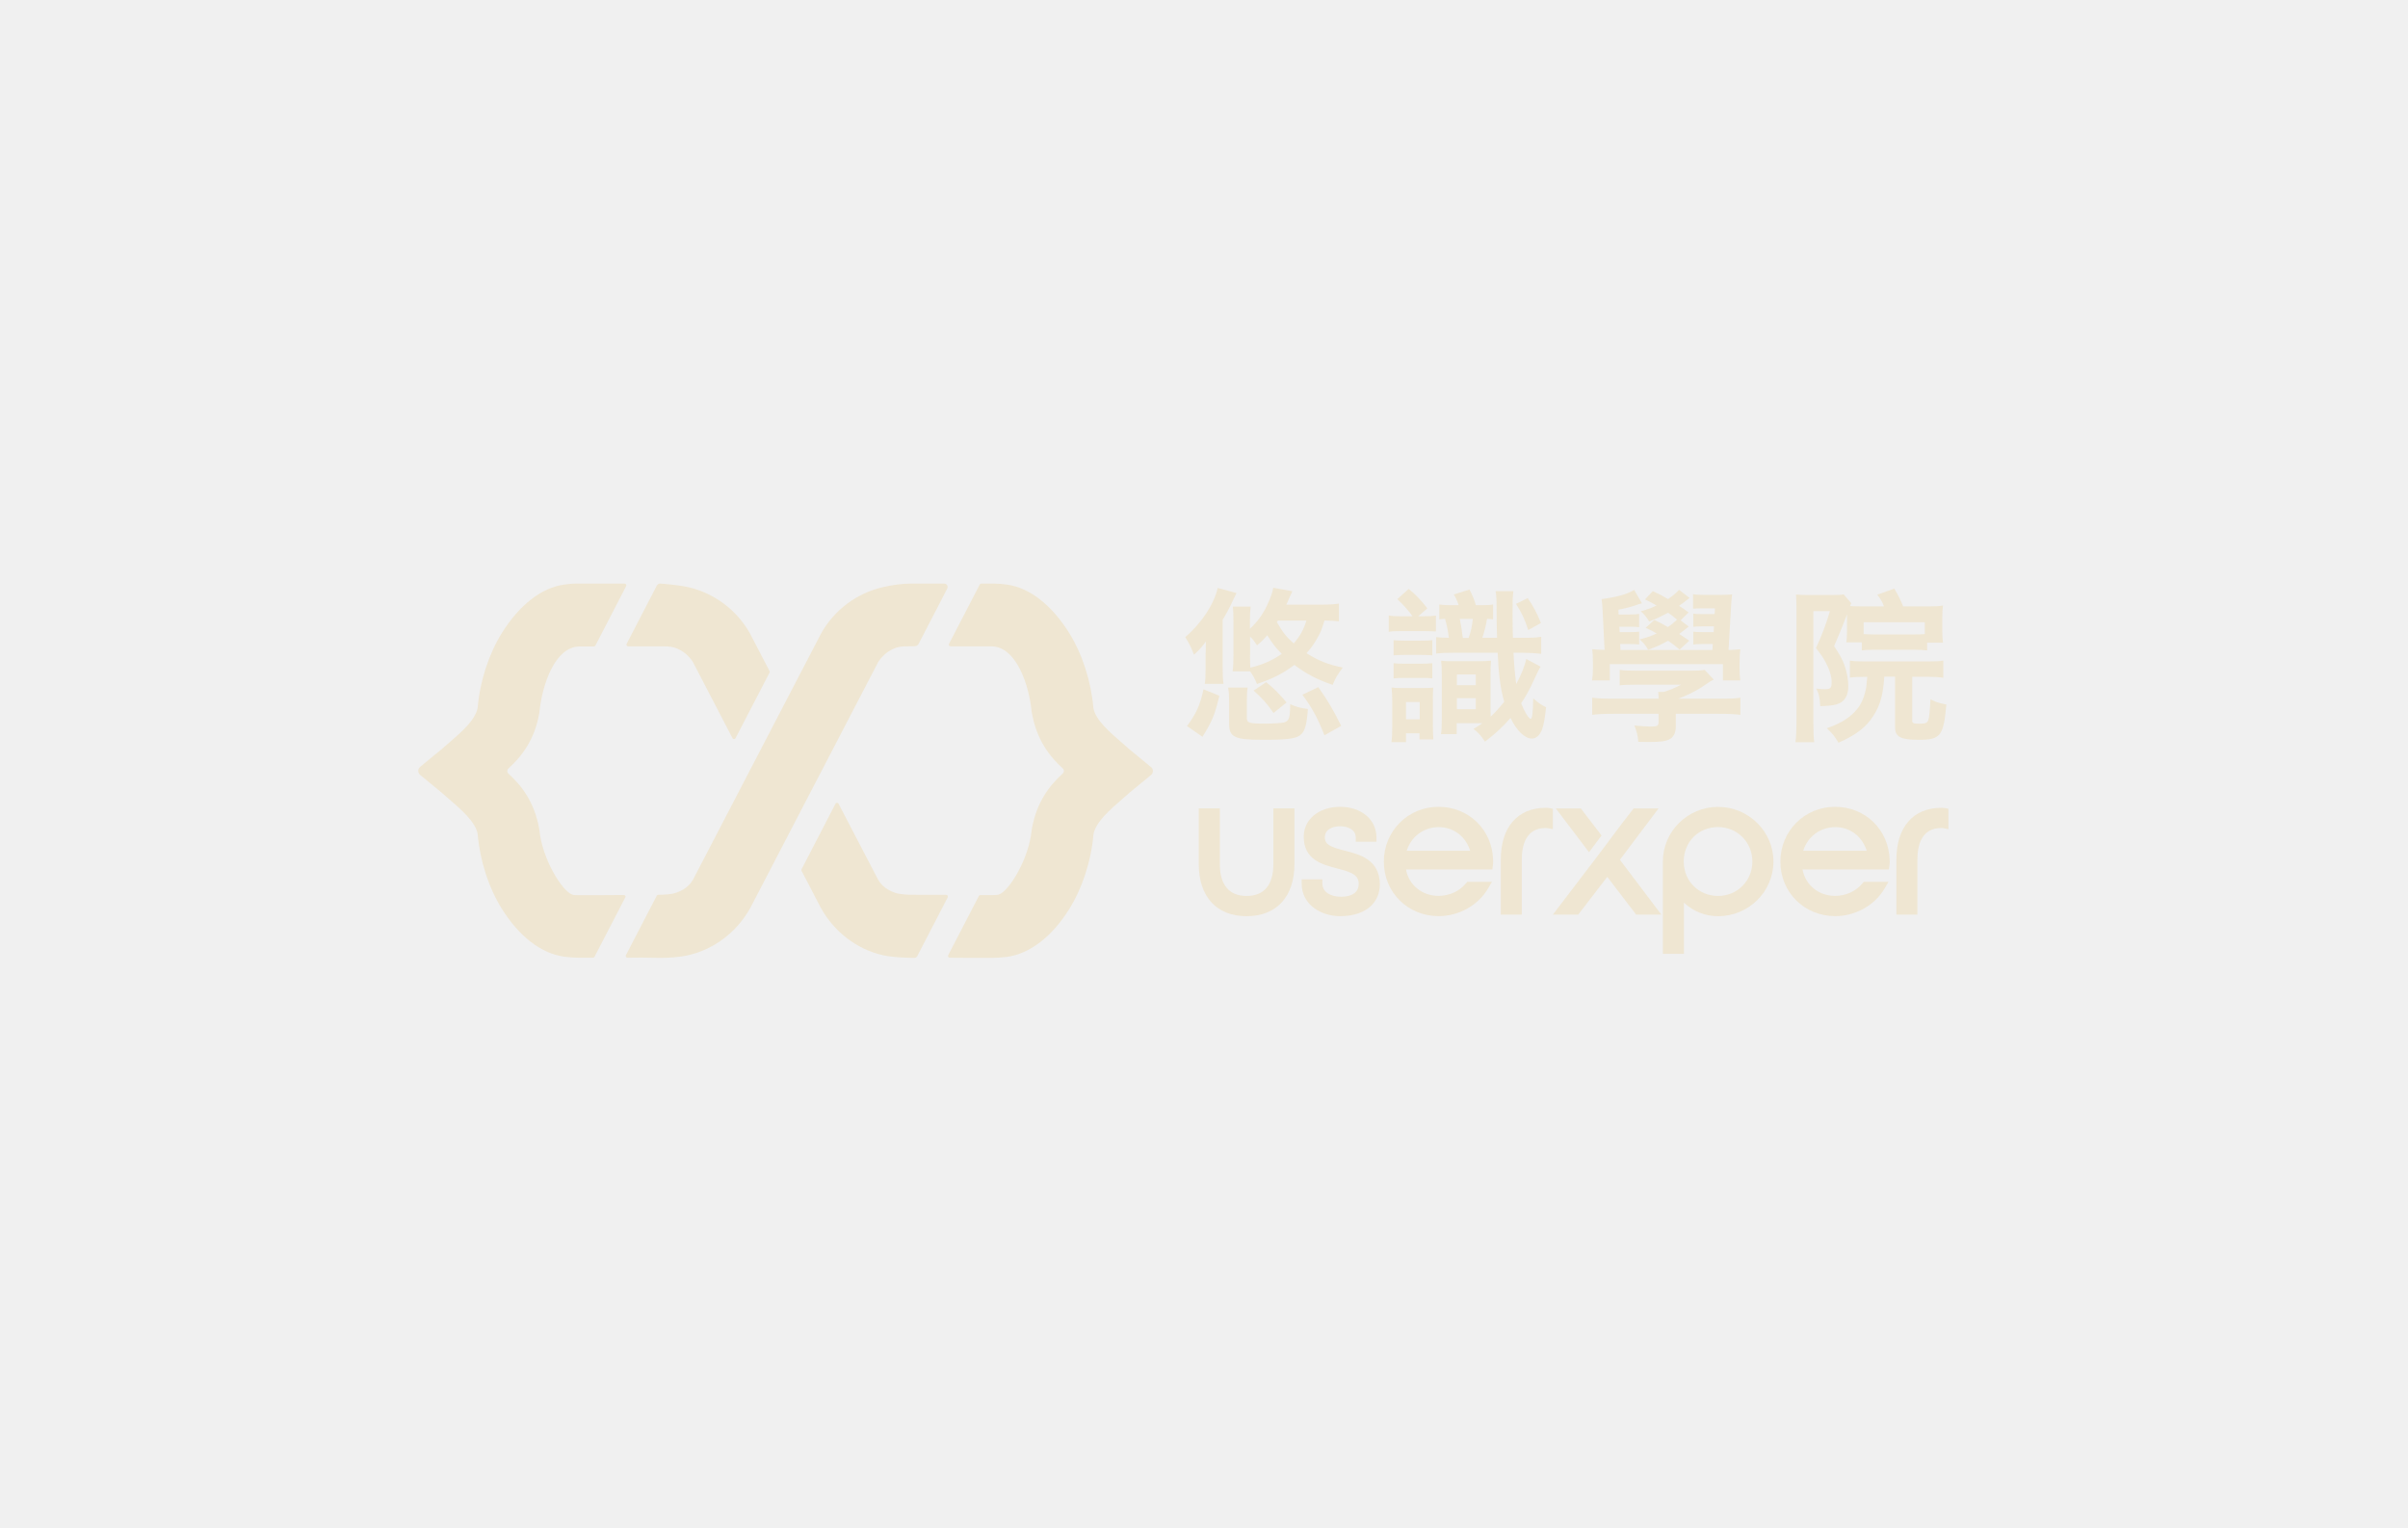
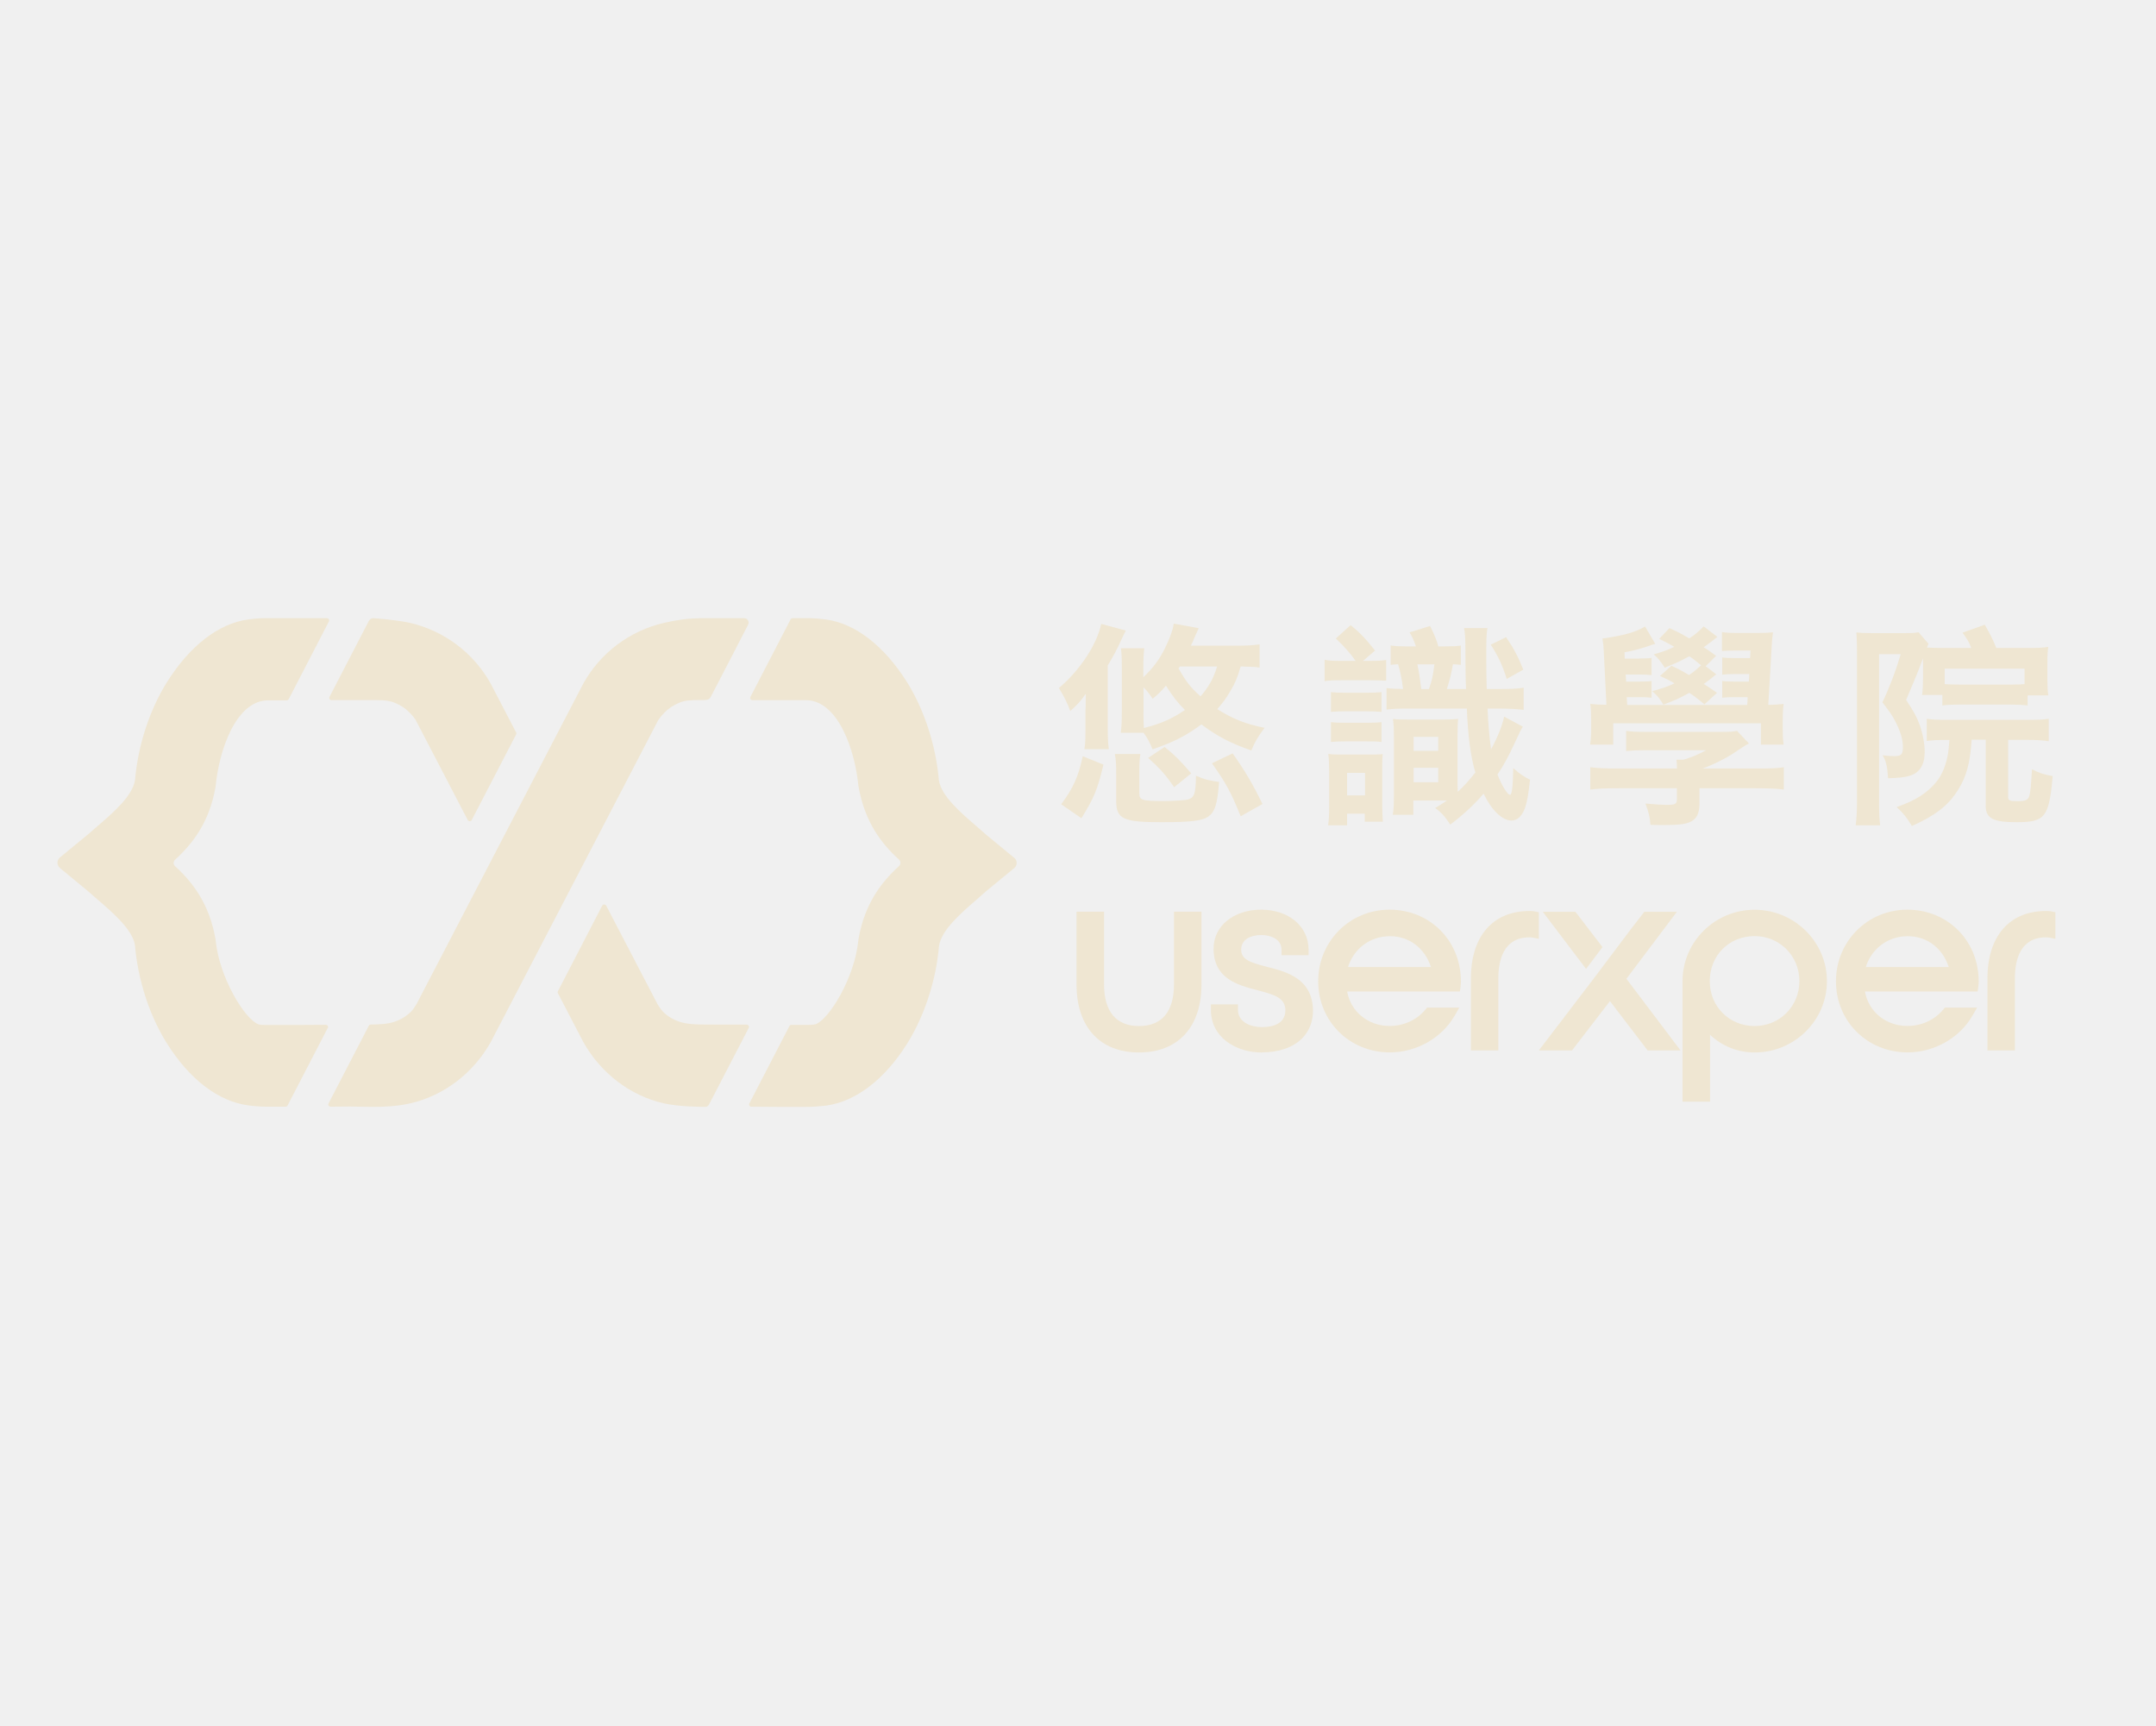
- <svg xmlns="http://www.w3.org/2000/svg" width="175" height="111" viewBox="0 0 175 111" fill="none">
-   <g clip-path="url(#clip0_40004289_9353)">
-     <path d="M47.71 42.592C47.64 42.724 45.54 46.78 45.54 46.78C45.495 46.863 45.56 46.962 45.655 46.962H48.034H48.199C48.583 46.962 48.872 46.986 49.162 47.104C49.506 47.242 49.795 47.439 50.025 47.685C50.194 47.862 50.309 48.005 50.359 48.108L53.233 53.63C53.277 53.719 53.412 53.719 53.457 53.63L55.926 48.871C55.946 48.837 55.946 48.792 55.926 48.758L54.505 46.027C53.552 44.324 51.916 43.099 50.015 42.66C49.272 42.493 48.069 42.405 47.974 42.4C47.88 42.395 47.775 42.459 47.705 42.592H47.71Z" fill="#EFE6D2" />
-     <path d="M45.447 65.21C45.492 65.126 45.427 65.028 45.332 65.028L43.756 65.038H41.965C41.83 65.038 41.681 65.033 41.601 65.003C40.843 64.752 39.396 62.395 39.201 60.304L39.191 60.24C38.847 58.286 37.914 57.085 36.946 56.204C36.837 56.106 36.837 55.938 36.946 55.84C37.914 54.959 38.847 53.768 39.191 51.824C39.191 51.814 39.191 51.795 39.196 51.77C39.196 51.755 39.201 51.74 39.206 51.726C39.386 49.816 40.314 46.972 42.13 46.972H43.157C43.207 46.972 43.247 46.947 43.272 46.903L45.507 42.582C45.552 42.498 45.487 42.4 45.392 42.4H41.92C41.571 42.4 41.262 42.439 41.002 42.474C39.371 42.695 37.765 43.935 36.487 45.968C35.525 47.508 34.876 49.501 34.716 51.406C34.572 52.297 33.524 53.202 32.596 53.999L32.521 54.063C32.372 54.191 32.227 54.314 32.102 54.428L30.536 55.717C30.351 55.87 30.351 56.15 30.536 56.303L32.092 57.587C32.212 57.695 32.357 57.818 32.502 57.946L32.601 58.03C33.524 58.827 34.572 59.733 34.712 60.594C34.876 62.528 35.52 64.521 36.487 66.057C37.745 68.059 39.346 69.285 41.007 69.511C41.406 69.561 41.746 69.585 42.065 69.585C42.155 69.585 42.574 69.585 43.093 69.585C43.142 69.585 43.187 69.561 43.207 69.516L45.447 65.195V65.21Z" fill="#EFE6D2" />
-     <path d="M64.155 47.681C64.385 47.439 64.674 47.242 65.018 47.1C65.327 46.972 65.647 46.957 66.141 46.957H66.35C66.649 46.957 66.689 46.888 66.759 46.78C66.799 46.721 68.839 42.764 68.839 42.764C68.924 42.597 68.805 42.4 68.615 42.4H67.517H66.2C65.527 42.41 64.898 42.489 64.16 42.661C62.259 43.099 60.628 44.319 59.675 46.022L50.391 63.862C50.266 64.068 50.192 64.182 50.067 64.305C49.827 64.551 49.493 64.748 49.134 64.866C48.765 64.989 48.296 65.008 47.837 65.013C47.792 65.013 47.747 65.038 47.727 65.082L45.487 69.403C45.442 69.487 45.507 69.585 45.602 69.585L46.66 69.575L47.213 69.585C47.448 69.585 47.687 69.595 47.927 69.595C48.55 69.595 49.289 69.57 50.037 69.398C51.913 68.965 53.544 67.725 54.522 65.978L63.821 48.104C63.901 47.956 64.09 47.754 64.16 47.681H64.155Z" fill="#EFE6D2" />
-     <path d="M83.646 55.732L82.074 54.437C81.93 54.309 81.755 54.157 81.581 54.004C80.653 53.207 79.605 52.301 79.46 51.435C79.296 49.501 78.652 47.508 77.689 45.968C76.412 43.935 74.806 42.695 73.174 42.474C72.915 42.439 72.606 42.405 72.257 42.4H71.319C71.269 42.4 71.229 42.425 71.204 42.469L68.969 46.78C68.924 46.864 68.989 46.962 69.084 46.962H72.047C73.868 46.962 74.796 49.806 74.975 51.716C74.975 51.745 74.985 51.77 74.995 51.795H74.99C75.34 53.753 76.267 54.954 77.235 55.83C77.345 55.928 77.345 56.096 77.235 56.199C76.267 57.08 75.335 58.276 74.99 60.225L74.975 60.318C74.781 62.39 73.339 64.752 72.581 64.999C72.501 65.023 72.346 65.028 72.212 65.033H71.254C71.204 65.028 71.164 65.053 71.139 65.097L68.909 69.403C68.864 69.487 68.929 69.585 69.019 69.585L70.426 69.595C71.199 69.595 71.992 69.595 72.112 69.595C72.426 69.595 72.76 69.57 73.169 69.526C74.831 69.3 76.437 68.074 77.694 66.071C78.657 64.531 79.306 62.543 79.465 60.633C79.61 59.742 80.663 58.837 81.585 58.035L81.725 57.912C81.855 57.799 81.985 57.69 82.089 57.592L83.651 56.307C83.835 56.155 83.83 55.879 83.651 55.732H83.646Z" fill="#EFE6D2" />
-     <path d="M66.674 69.442C66.694 69.403 68.874 65.2 68.874 65.2C68.919 65.117 68.854 65.018 68.76 65.018H67.517L66.435 65.013C65.946 65.013 65.437 64.993 65.043 64.865C64.684 64.747 64.355 64.551 64.11 64.305C63.995 64.186 63.92 64.083 63.796 63.876L60.942 58.399C60.897 58.31 60.763 58.31 60.718 58.399L58.253 63.158C58.233 63.192 58.233 63.237 58.253 63.271L59.66 65.973C60.638 67.72 62.269 68.97 64.145 69.398C65.008 69.595 66.395 69.595 66.48 69.595C66.564 69.595 66.629 69.526 66.674 69.447V69.442Z" fill="#EFE6D2" />
-     <path d="M90.596 66.568C88.416 66.568 87.119 65.151 87.119 62.779V58.733H88.651V62.779C88.651 64.294 89.324 65.097 90.596 65.097C91.868 65.097 92.542 64.294 92.542 62.779V58.733H94.073V62.779C94.073 65.151 92.771 66.568 90.596 66.568Z" fill="#EFE6D2" />
-     <path d="M97.426 66.569C96.019 66.569 94.598 65.752 94.598 64.192V63.891H96.104V64.192C96.104 64.861 96.778 65.156 97.446 65.156C97.93 65.156 98.743 65.033 98.743 64.216C98.733 63.537 98.17 63.36 97.177 63.099C96.094 62.819 94.747 62.469 94.747 60.786C94.747 59.531 95.86 58.621 97.391 58.621C98.923 58.621 100.035 59.541 100.035 60.855V61.155H98.529V60.855C98.529 60.25 97.915 60.033 97.391 60.033C96.868 60.033 96.284 60.245 96.284 60.84C96.284 61.382 96.723 61.549 97.731 61.805C98.793 62.075 100.25 62.444 100.28 64.221C100.285 64.841 100.075 65.377 99.671 65.786C99.167 66.288 98.374 66.564 97.436 66.564L97.426 66.569Z" fill="#EFE6D2" />
-     <path d="M108.511 62.489C108.452 60.284 106.745 58.621 104.54 58.621C102.335 58.621 100.569 60.373 100.569 62.607C100.569 64.841 102.32 66.564 104.555 66.564C106.037 66.564 107.454 65.761 108.167 64.516L108.427 64.069H106.631L106.541 64.177C106.062 64.757 105.334 65.092 104.54 65.092C103.338 65.092 102.375 64.285 102.181 63.173H108.457L108.491 62.912C108.506 62.784 108.526 62.632 108.506 62.479L108.511 62.489ZM102.231 61.815C102.55 60.786 103.463 60.097 104.56 60.097C105.658 60.097 106.516 60.786 106.845 61.815H102.236H102.231Z" fill="#EFE6D2" />
-     <path d="M137.33 62.489C137.27 60.284 135.564 58.621 133.359 58.621C131.154 58.621 129.388 60.373 129.388 62.607C129.388 64.841 131.139 66.564 133.374 66.564C134.855 66.564 136.272 65.761 136.986 64.516L137.245 64.069H135.449L135.359 64.177C134.88 64.757 134.152 65.092 133.359 65.092C132.156 65.092 131.194 64.285 130.999 63.173H137.275L137.31 62.912C137.325 62.784 137.345 62.632 137.325 62.479L137.33 62.489ZM131.049 61.815C131.368 60.786 132.281 60.097 133.379 60.097C134.476 60.097 135.334 60.786 135.664 61.815H131.054H131.049Z" fill="#EFE6D2" />
-     <path d="M110.601 66.455H109.069V62.454C109.069 60.102 110.287 58.694 112.332 58.694C112.427 58.694 112.517 58.694 112.606 58.714L112.851 58.763V60.245L112.487 60.171C112.432 60.161 112.382 60.161 112.327 60.161C110.9 60.161 110.596 61.406 110.596 62.449V66.45L110.601 66.455Z" fill="#EFE6D2" />
-     <path d="M122.379 69.305H120.848V62.597C120.848 60.407 122.649 58.626 124.859 58.626C127.069 58.626 128.884 60.407 128.884 62.597C128.884 64.787 127.079 66.569 124.859 66.569C123.921 66.569 123.043 66.209 122.379 65.584V69.3V69.305ZM124.859 60.092C123.437 60.092 122.364 61.17 122.364 62.597C122.364 64.024 123.462 65.097 124.859 65.097C126.255 65.097 127.353 63.999 127.353 62.597C127.353 61.194 126.255 60.092 124.859 60.092Z" fill="#EFE6D2" />
-     <path d="M139.351 66.455H137.819V62.454C137.819 60.102 139.037 58.694 141.082 58.694C141.172 58.694 141.267 58.694 141.356 58.714L141.601 58.763V60.245L141.237 60.171C141.182 60.161 141.132 60.166 141.077 60.161C139.65 60.161 139.346 61.406 139.346 62.449V66.45L139.351 66.455Z" fill="#EFE6D2" />
-     <path d="M116.392 60.702L114.885 58.739H113.069L115.479 61.918L116.392 60.702Z" fill="#EFE6D2" />
-     <path d="M117.725 62.469L120.533 58.739H118.722L117.974 59.703L115.894 62.469L112.851 66.455H114.696L116.807 63.709L118.907 66.455H120.738L117.725 62.469Z" fill="#EFE6D2" />
-     <path d="M87.624 47.469C87.624 47.302 87.628 47.014 87.634 46.608C87.345 47.016 87.175 47.208 86.771 47.567C86.567 47.031 86.467 46.839 86.138 46.288C87.315 45.294 88.248 43.867 88.492 42.72L89.864 43.089C89.779 43.246 89.72 43.374 89.61 43.606C89.38 44.122 89.171 44.506 88.856 45.033V48.409C88.856 48.995 88.867 49.344 88.916 49.688H87.555C87.604 49.403 87.614 49.172 87.614 48.635V47.474L87.624 47.469ZM86.262 52.754C86.931 51.868 87.22 51.219 87.465 50.082L88.617 50.55C88.288 51.928 88.093 52.405 87.39 53.532L86.262 52.754ZM90.613 52.144C90.613 52.528 90.757 52.577 92.009 52.577C92.493 52.577 93.187 52.528 93.306 52.493C93.681 52.385 93.755 52.169 93.766 51.165C94.249 51.381 94.519 51.44 95.052 51.514C94.958 52.725 94.833 53.143 94.484 53.419C94.155 53.67 93.536 53.753 91.825 53.753C89.715 53.753 89.326 53.571 89.326 52.567V51.096C89.326 50.495 89.316 50.318 89.251 49.959H90.672C90.623 50.269 90.613 50.476 90.613 51.096V52.149V52.144ZM97.312 45.146C97.103 45.113 96.75 45.093 96.255 45.087C96.05 45.771 95.966 45.973 95.671 46.475C95.417 46.893 95.317 47.036 94.953 47.459C95.816 48.01 96.519 48.286 97.587 48.502C97.223 48.98 97.043 49.28 96.849 49.762C95.671 49.354 94.908 48.945 94.07 48.31C93.197 48.955 92.528 49.295 91.351 49.698C91.181 49.29 91.072 49.088 90.852 48.778H89.58C89.63 48.419 89.64 48.084 89.64 47.533V45.245C89.64 44.61 89.63 44.359 89.59 44.073H90.887C90.852 44.423 90.837 44.624 90.837 45.21V45.687C91.371 45.185 91.76 44.669 92.074 43.999C92.344 43.438 92.473 43.064 92.533 42.705L93.92 42.956C93.895 43.015 93.87 43.064 93.86 43.089C93.797 43.233 93.736 43.37 93.676 43.497C93.616 43.655 93.591 43.714 93.481 43.931H96.105C96.604 43.931 96.968 43.906 97.307 43.857V45.151L97.312 45.146ZM90.842 47.626C90.842 48.02 90.852 48.296 90.867 48.512C91.79 48.286 92.458 47.986 93.152 47.508C92.753 47.115 92.473 46.755 92.094 46.155C91.85 46.44 91.695 46.608 91.356 46.883C91.171 46.608 91.052 46.45 90.847 46.248V47.626H90.842ZM92.553 51.805C92.069 51.111 91.775 50.776 91.106 50.176L92.019 49.565C92.603 50.033 92.942 50.382 93.501 51.037L92.553 51.805ZM92.868 45.087C92.843 45.136 92.833 45.146 92.793 45.195C93.232 45.948 93.446 46.239 94.02 46.75C94.469 46.234 94.738 45.766 94.943 45.087H92.868ZM96.255 53.424C95.731 52.12 95.407 51.519 94.653 50.476L95.806 49.925C96.499 50.894 96.948 51.672 97.467 52.74L96.255 53.424Z" fill="#EFE6D2" />
-     <path d="M102.652 44.777C102.407 44.417 101.973 43.916 101.549 43.532L102.373 42.789C102.871 43.182 103.246 43.581 103.734 44.201L103.066 44.777H103.43C103.914 44.777 104.049 44.767 104.353 44.728V45.879C104.124 45.869 103.844 45.855 103.49 45.855H101.814C101.365 45.855 101.17 45.864 100.926 45.904V44.718C101.205 44.767 101.4 44.777 101.814 44.777H102.652ZM101.18 50.958C101.18 50.574 101.17 50.274 101.13 49.954C101.41 49.988 101.504 49.988 101.934 49.988H103.355C103.754 49.988 103.939 49.988 104.158 49.964C104.134 50.239 104.134 50.323 104.134 50.923V52.72C104.134 53.138 104.144 53.364 104.168 53.724H103.161V53.281H102.178V53.925H101.12C101.17 53.615 101.18 53.315 101.18 52.813V50.958ZM101.28 46.514C101.509 46.539 101.669 46.548 102.128 46.548H103.221C103.66 46.548 103.839 46.539 104.094 46.514V47.616C103.814 47.592 103.655 47.582 103.221 47.582H102.128C101.689 47.582 101.519 47.592 101.28 47.616V46.514ZM101.28 48.187C101.509 48.212 101.669 48.222 102.128 48.222H103.221C103.67 48.222 103.839 48.212 104.094 48.187V49.29C103.804 49.255 103.67 49.255 103.221 49.255H102.128C101.689 49.255 101.519 49.265 101.28 49.29V48.187ZM102.178 52.262H103.176V51.007H102.178V52.262ZM109.995 47.434C110.03 48.271 110.095 48.98 110.19 49.698C110.554 49.039 110.823 48.355 110.918 47.877L111.961 48.438C111.861 48.596 111.791 48.724 111.522 49.314C111.168 50.082 110.953 50.486 110.549 51.101C110.779 51.701 111.108 52.228 111.242 52.228C111.352 52.228 111.402 51.844 111.427 50.741C111.791 51.066 112.011 51.219 112.36 51.386C112.275 52.188 112.19 52.656 112.071 52.99C111.901 53.423 111.647 53.66 111.332 53.66C110.808 53.66 110.215 53.084 109.776 52.164C109.252 52.774 108.673 53.315 107.92 53.886C107.651 53.468 107.411 53.192 107.082 52.966C107.396 52.774 107.481 52.715 107.735 52.547H105.865V53.34H104.722C104.772 53.03 104.782 52.705 104.782 52.272V49.073C104.782 48.537 104.772 48.355 104.732 48.005C104.977 48.04 105.086 48.04 105.52 48.04H107.571C107.925 48.04 108.08 48.03 108.359 48.005C108.334 48.256 108.324 48.497 108.324 49.083V51.598L108.334 52.016V52.065C108.688 51.74 108.968 51.43 109.317 50.987C109.047 50.077 108.903 48.925 108.843 47.429H105.6C105.031 47.429 104.762 47.439 104.373 47.488V46.292C104.712 46.327 104.747 46.327 105.296 46.342L105.271 46.184C105.236 45.859 105.126 45.308 105.017 44.964C104.832 44.974 104.787 44.974 104.602 44.998V43.92C104.857 43.955 105.051 43.97 105.391 43.97H106.009C105.875 43.586 105.805 43.433 105.655 43.192L106.798 42.833C107.017 43.276 107.162 43.61 107.256 43.97H107.646C108.085 43.97 108.289 43.96 108.509 43.92V44.998C108.386 44.982 108.239 44.97 108.07 44.964C107.985 45.466 107.91 45.766 107.73 46.342H108.798C108.773 45.84 108.763 44.939 108.763 44.112C108.763 43.527 108.738 43.177 108.688 42.951H109.985C109.925 43.404 109.925 43.537 109.925 44.772C109.925 45.228 109.934 45.751 109.95 46.342H110.669C111.302 46.342 111.602 46.332 112.006 46.268V47.503C111.567 47.454 111.168 47.429 110.659 47.429H109.98L109.995 47.434ZM105.88 49.782H107.251V49.004H105.88V49.782ZM105.88 51.529H107.251V50.727H105.88V51.529ZM106.089 44.969C106.162 45.297 106.235 45.756 106.309 46.347H106.733C106.927 45.771 106.952 45.638 107.037 44.969H106.089ZM111.028 43.458C111.442 44.058 111.706 44.56 111.986 45.264L111.063 45.781C110.818 45.003 110.589 44.521 110.175 43.876L111.023 43.458H111.028Z" fill="#EFE6D2" />
-     <path d="M118.447 44.644C118.801 44.644 118.981 44.634 119.125 44.609V45.569C118.956 45.544 118.761 45.535 118.447 45.535H117.684L117.709 45.928H118.447C118.801 45.928 118.981 45.919 119.125 45.894V46.829C118.966 46.804 118.786 46.794 118.447 46.794H117.744L117.768 47.227H124.448L124.473 46.794H123.735C123.406 46.794 123.211 46.804 123.057 46.829V45.894C123.201 45.919 123.371 45.928 123.735 45.928H124.538L124.563 45.51H123.735C123.431 45.51 123.226 45.52 123.057 45.544V44.585C123.191 44.609 123.396 44.619 123.735 44.619H124.608L124.633 44.201H123.745C123.441 44.201 123.246 44.211 123.042 44.225V43.172C123.221 43.207 123.466 43.222 123.865 43.222H125.067C125.421 43.222 125.661 43.212 125.88 43.187C125.845 43.473 125.82 43.724 125.805 44.048L125.621 47.223H125.755C126.01 47.213 126.214 47.198 126.474 47.173C126.439 47.459 126.424 47.69 126.424 48.133V48.586C126.424 48.935 126.434 49.127 126.474 49.437H125.212V48.251H116.99V49.437H115.703C115.753 49.112 115.763 48.896 115.763 48.561V48.128C115.763 47.72 115.753 47.459 115.713 47.169C115.992 47.203 116.332 47.218 116.611 47.218L116.466 44.309C116.456 44.009 116.431 43.792 116.392 43.532C117.594 43.364 118.247 43.172 118.761 42.862L119.33 43.832C119.28 43.842 119.27 43.842 119.195 43.866C118.627 44.068 118.297 44.166 117.619 44.299L117.629 44.649H118.442L118.447 44.644ZM124.917 50.766C125.72 50.766 126.11 50.756 126.484 50.692V51.937C126.095 51.888 125.696 51.863 124.907 51.863H121.789V52.749C121.789 53.251 121.63 53.566 121.315 53.719C121.036 53.861 120.647 53.911 119.824 53.911C119.594 53.911 119.425 53.911 119.061 53.901C119.036 53.483 118.966 53.192 118.781 52.715C119.34 52.764 119.721 52.789 119.924 52.789C120.447 52.789 120.532 52.754 120.532 52.464V51.863H117.28C116.491 51.863 116.102 51.888 115.713 51.937V50.692C116.077 50.741 116.466 50.766 117.27 50.766H120.537C120.537 50.584 120.527 50.456 120.512 50.274H120.911C121.41 50.116 121.7 49.998 122.164 49.747H118.936C118.342 49.747 118.013 49.757 117.709 49.796V48.669C118.038 48.719 118.277 48.728 118.826 48.728H122.992C123.406 48.728 123.685 48.719 123.88 48.669L124.548 49.378C124.379 49.452 124.329 49.477 123.575 49.988C123.176 50.239 122.473 50.589 121.959 50.766H124.932H124.917ZM122.732 45.52C122.368 45.805 122.208 45.938 122.029 46.061C122.223 46.179 122.383 46.288 122.767 46.553L122.064 47.198C121.69 46.873 121.555 46.78 121.226 46.553C120.682 46.853 120.447 46.962 119.779 47.213C119.584 46.878 119.475 46.735 119.16 46.46C119.779 46.292 119.998 46.209 120.398 46.027C120.143 45.869 119.998 45.8 119.594 45.618L120.228 45.042C120.652 45.244 120.727 45.284 121.211 45.559C121.465 45.392 121.585 45.294 121.879 45.023C121.6 44.782 121.43 44.654 121.226 44.521C120.702 44.796 120.487 44.905 119.854 45.156C119.649 44.821 119.49 44.629 119.245 44.413C119.789 44.255 119.983 44.186 120.388 43.994C120.083 43.817 119.963 43.753 119.549 43.551L120.118 42.951C120.642 43.192 120.822 43.286 121.221 43.527C121.575 43.286 121.695 43.192 122.024 42.857L122.787 43.443C122.423 43.728 122.338 43.792 122.024 44.019C122.208 44.127 122.353 44.235 122.717 44.496L122.134 45.072L122.727 45.525L122.732 45.52Z" fill="#EFE6D2" />
-     <path d="M134.535 43.832C134.5 43.906 134.5 43.931 134.45 44.034C134.595 44.044 134.934 44.059 135.338 44.059H136.915C136.805 43.758 136.71 43.581 136.431 43.207L137.668 42.764C137.982 43.306 138.117 43.581 138.312 44.059H140.123C140.572 44.059 140.886 44.049 141.205 43.999C141.17 44.25 141.155 44.418 141.155 44.861V45.82C141.155 46.204 141.165 46.396 141.205 46.696H140.053V47.257C139.748 47.223 139.469 47.208 139.105 47.208H136.266C135.877 47.208 135.588 47.218 135.308 47.257V46.672H134.181C134.188 46.623 134.196 46.55 134.206 46.455C134.216 46.362 134.231 46.012 134.231 45.771V44.634C134.214 44.684 134.198 44.728 134.181 44.767C133.995 45.279 133.699 46.006 133.293 46.947C133.732 47.617 133.902 47.931 134.046 48.335C134.216 48.812 134.326 49.378 134.326 49.846C134.326 50.564 134.036 51.017 133.478 51.175C133.223 51.258 132.809 51.293 132.285 51.307C132.25 50.663 132.176 50.338 131.981 50.028C132.25 50.062 132.405 50.077 132.615 50.077C133.029 50.077 133.113 49.993 133.113 49.551C133.113 49.142 132.954 48.63 132.674 48.114C132.53 47.828 132.345 47.562 131.971 47.085C132.345 46.307 132.709 45.363 132.989 44.403H131.786V52.572C131.786 53.197 131.796 53.532 131.846 53.926H130.484C130.534 53.542 130.559 53.099 130.559 52.548V44.309C130.559 43.916 130.549 43.566 130.524 43.197C130.754 43.222 131.023 43.232 131.372 43.232H133.203C133.627 43.232 133.797 43.222 133.981 43.182L134.54 43.827L134.535 43.832ZM136.94 49.172C136.855 50.451 136.65 51.234 136.162 51.987C135.638 52.823 134.909 53.389 133.612 53.965C133.333 53.498 133.153 53.271 132.764 52.912C133.857 52.528 134.5 52.11 135.009 51.465C135.313 51.081 135.518 50.545 135.628 49.93C135.644 49.818 135.669 49.567 135.703 49.177H135.583C134.999 49.177 134.78 49.187 134.44 49.236V48C134.78 48.05 135.119 48.059 135.583 48.059H140.053C140.661 48.059 140.891 48.05 141.23 48V49.245C140.876 49.196 140.537 49.172 140.053 49.172H138.97V52.356C138.97 52.548 139.055 52.582 139.504 52.582C139.928 52.582 140.063 52.523 140.138 52.316C140.212 52.115 140.247 51.681 140.297 50.806C140.711 51.022 140.906 51.081 141.45 51.189C141.245 53.478 141.036 53.753 139.434 53.753C138.137 53.753 137.723 53.537 137.723 52.853V49.162H136.945L136.94 49.172ZM135.443 46.071C135.638 46.081 135.842 46.096 136.266 46.096H139.095C139.494 46.096 139.679 46.086 139.883 46.071V45.21H135.438V46.071H135.443Z" fill="#EFE6D2" />
+ <svg xmlns="http://www.w3.org/2000/svg" width="150" height="120" viewBox="0 0 150 120" fill="none">
+   <g clip-path="url(#clip0_40004225_5049)">
+     <path d="M25.637 43.24C25.55 43.406 22.924 48.475 22.924 48.475C22.868 48.579 22.949 48.702 23.068 48.702H26.042H26.248C26.728 48.702 27.09 48.733 27.452 48.881C27.882 49.053 28.244 49.299 28.53 49.607C28.742 49.828 28.886 50.007 28.948 50.136L32.54 57.038C32.596 57.149 32.765 57.149 32.821 57.038L35.908 51.089C35.932 51.046 35.932 50.991 35.908 50.948L34.13 47.534C32.939 45.405 30.894 43.873 28.518 43.326C27.589 43.117 26.086 43.006 25.968 43C25.849 42.994 25.718 43.074 25.631 43.24H25.637Z" fill="#EFE6D2" />
+     <path d="M22.808 71.513C22.864 71.408 22.783 71.285 22.665 71.285L20.694 71.297H18.456C18.287 71.297 18.1 71.291 18 71.254C17.052 70.941 15.244 67.994 15.001 65.38L14.988 65.3C14.558 62.857 13.392 61.356 12.182 60.255C12.045 60.132 12.045 59.923 12.182 59.8C13.392 58.699 14.558 57.21 14.988 54.78C14.988 54.768 14.988 54.743 14.995 54.713C14.995 54.694 15.001 54.676 15.007 54.657C15.232 52.27 16.392 48.715 18.661 48.715H19.946C20.008 48.715 20.058 48.684 20.089 48.629L22.883 43.228C22.939 43.123 22.858 43 22.74 43H18.399C17.963 43 17.576 43.049 17.252 43.092C15.213 43.369 13.205 44.919 11.609 47.46C10.405 49.385 9.594 51.877 9.395 54.258C9.214 55.371 7.904 56.503 6.745 57.499L6.651 57.579C6.464 57.739 6.283 57.893 6.127 58.035L4.169 59.646C3.938 59.837 3.938 60.188 4.169 60.378L6.115 61.984C6.264 62.119 6.445 62.273 6.626 62.433L6.751 62.538C7.904 63.534 9.214 64.666 9.389 65.743C9.594 68.16 10.399 70.651 11.609 72.571C13.18 75.075 15.182 76.606 17.258 76.889C17.757 76.951 18.181 76.981 18.58 76.981C18.693 76.981 19.216 76.981 19.865 76.981C19.927 76.981 19.983 76.951 20.008 76.895L22.808 71.494V71.513Z" fill="#EFE6D2" />
+     <path d="M46.193 49.601C46.48 49.299 46.841 49.053 47.272 48.875C47.658 48.715 48.057 48.696 48.675 48.696H48.937C49.311 48.696 49.361 48.61 49.448 48.475C49.498 48.401 52.048 43.455 52.048 43.455C52.154 43.246 52.005 43 51.768 43H50.396H48.749C47.908 43.012 47.122 43.111 46.199 43.326C43.823 43.873 41.784 45.399 40.593 47.528L28.988 69.827C28.832 70.086 28.738 70.227 28.583 70.381C28.283 70.688 27.866 70.934 27.416 71.082C26.955 71.236 26.369 71.26 25.795 71.267C25.739 71.267 25.683 71.297 25.658 71.353L22.858 76.754C22.802 76.859 22.883 76.981 23.002 76.981L24.323 76.969L25.016 76.981C25.309 76.981 25.608 76.994 25.907 76.994C26.687 76.994 27.61 76.963 28.545 76.748C30.89 76.206 32.929 74.656 34.151 72.472L45.775 50.13C45.875 49.945 46.112 49.693 46.199 49.601H46.193Z" fill="#EFE6D2" />
+     <path d="M70.556 59.665L68.592 58.047C68.411 57.887 68.193 57.696 67.975 57.505C66.815 56.509 65.505 55.377 65.324 54.294C65.119 51.877 64.314 49.385 63.111 47.46C61.514 44.919 59.506 43.369 57.467 43.092C57.143 43.049 56.756 43.006 56.32 43H55.147C55.085 43 55.035 43.031 55.004 43.086L52.21 48.475C52.154 48.58 52.235 48.703 52.354 48.703H56.058C58.334 48.703 59.494 52.258 59.718 54.645C59.718 54.682 59.731 54.713 59.743 54.743H59.737C60.173 57.192 61.333 58.693 62.543 59.788C62.68 59.911 62.68 60.12 62.543 60.249C61.333 61.35 60.167 62.845 59.737 65.281L59.718 65.398C59.475 67.988 57.673 70.941 56.725 71.248C56.625 71.279 56.432 71.285 56.264 71.291H55.066C55.004 71.285 54.954 71.316 54.923 71.371L52.135 76.754C52.079 76.859 52.16 76.981 52.273 76.981L54.031 76.994C54.998 76.994 55.989 76.994 56.139 76.994C56.532 76.994 56.95 76.963 57.461 76.908C59.538 76.625 61.545 75.093 63.117 72.589C64.32 70.664 65.131 68.179 65.331 65.792C65.511 64.678 66.827 63.546 67.981 62.544L68.156 62.39C68.318 62.248 68.48 62.113 68.611 61.99L70.562 60.385C70.793 60.194 70.787 59.849 70.562 59.665H70.556Z" fill="#EFE6D2" />
+     <path d="M49.342 76.803C49.367 76.754 52.092 71.501 52.092 71.501C52.148 71.396 52.067 71.273 51.948 71.273H50.396L49.042 71.267C48.431 71.267 47.795 71.242 47.303 71.082C46.854 70.935 46.442 70.689 46.136 70.381C45.993 70.233 45.9 70.104 45.744 69.846L42.177 62.999C42.121 62.888 41.952 62.888 41.896 62.999L38.816 68.948C38.791 68.991 38.791 69.046 38.816 69.089L40.574 72.466C41.796 74.65 43.836 76.213 46.18 76.748C47.259 76.994 48.993 76.994 49.099 76.994C49.205 76.994 49.286 76.908 49.342 76.809V76.803Z" fill="#EFE6D2" />
+     <path d="M79.245 73.21C76.52 73.21 74.898 71.439 74.898 68.474V63.417H76.813V68.474C76.813 70.368 77.655 71.371 79.245 71.371C80.835 71.371 81.677 70.368 81.677 68.474V63.417H83.591V68.474C83.591 71.439 81.964 73.21 79.245 73.21Z" fill="#EFE6D2" />
+     <path d="M87.782 73.211C86.023 73.211 84.246 72.19 84.246 70.24V69.864H86.129V70.24C86.129 71.076 86.971 71.445 87.807 71.445C88.412 71.445 89.428 71.291 89.428 70.27C89.416 69.421 88.711 69.2 87.47 68.874C86.117 68.523 84.433 68.086 84.433 65.983C84.433 64.414 85.824 63.276 87.738 63.276C89.653 63.276 91.043 64.426 91.043 66.069V66.444H89.16V66.069C89.16 65.312 88.393 65.041 87.738 65.041C87.083 65.041 86.354 65.306 86.354 66.05C86.354 66.727 86.903 66.936 88.162 67.256C89.49 67.594 91.311 68.056 91.349 70.276C91.355 71.052 91.093 71.722 90.588 72.233C89.958 72.86 88.967 73.205 87.794 73.205L87.782 73.211Z" fill="#EFE6D2" />
+     <path d="M101.638 68.111C101.564 65.355 99.431 63.276 96.675 63.276C93.918 63.276 91.711 65.466 91.711 68.259C91.711 71.052 93.9 73.205 96.693 73.205C98.546 73.205 100.316 72.202 101.208 70.645L101.532 70.086H99.288L99.175 70.221C98.577 70.947 97.666 71.365 96.675 71.365C95.172 71.365 93.968 70.356 93.725 68.966H101.57L101.614 68.64C101.632 68.48 101.657 68.289 101.632 68.099L101.638 68.111ZM93.787 67.268C94.187 65.983 95.328 65.121 96.7 65.121C98.072 65.121 99.144 65.983 99.556 67.268H93.794H93.787Z" fill="#EFE6D2" />
+     <path d="M137.662 68.111C137.587 65.355 135.454 63.276 132.698 63.276C129.942 63.276 127.734 65.466 127.734 68.259C127.734 71.052 129.923 73.205 132.717 73.205C134.569 73.205 136.34 72.202 137.232 70.645L137.556 70.086H135.311L135.199 70.221C134.6 70.947 133.69 71.365 132.698 71.365C131.195 71.365 129.992 70.356 129.749 68.966H137.593L137.637 68.64C137.656 68.48 137.681 68.289 137.656 68.099L137.662 68.111ZM129.811 67.268C130.21 65.983 131.351 65.121 132.723 65.121C134.095 65.121 135.168 65.983 135.579 67.268H129.817H129.811Z" fill="#EFE6D2" />
+     <path d="M104.25 73.069H102.336V68.068C102.336 65.127 103.858 63.368 106.414 63.368C106.533 63.368 106.645 63.368 106.757 63.393L107.063 63.454V65.306L106.608 65.214C106.539 65.201 106.477 65.201 106.408 65.201C104.625 65.201 104.244 66.758 104.244 68.062V73.063L104.25 73.069Z" fill="#EFE6D2" />
+     <path d="M118.973 76.631H117.059V68.246C117.059 65.509 119.31 63.282 122.072 63.282C124.835 63.282 127.105 65.509 127.105 68.246C127.105 70.984 124.847 73.21 122.072 73.21C120.9 73.21 119.802 72.761 118.973 71.98V76.625V76.631ZM122.072 65.115C120.295 65.115 118.954 66.462 118.954 68.246C118.954 70.03 120.326 71.371 122.072 71.371C123.818 71.371 125.19 69.999 125.19 68.246C125.19 66.493 123.818 65.115 122.072 65.115Z" fill="#EFE6D2" />
+     <path d="M140.188 73.069H138.273V68.068C138.273 65.127 139.795 63.368 142.352 63.368C142.464 63.368 142.582 63.368 142.695 63.393L143 63.454V65.306L142.545 65.214C142.476 65.201 142.414 65.207 142.345 65.201C140.562 65.201 140.182 66.758 140.182 68.062V73.063L140.188 73.069Z" fill="#EFE6D2" />
+     <path d="M111.489 65.878L109.606 63.423H107.336L110.348 67.397L111.489 65.878Z" fill="#EFE6D2" />
+     <path d="M113.155 68.086L116.666 63.423H114.402L113.467 64.629L110.866 68.086L107.062 73.069H109.37L112.008 69.636L114.633 73.069H116.921L113.155 68.086Z" fill="#EFE6D2" />
+     <path d="M75.53 49.336C75.53 49.127 75.534 48.768 75.543 48.26C75.181 48.77 74.969 49.01 74.464 49.459C74.208 48.789 74.083 48.549 73.672 47.86C75.144 46.617 76.31 44.833 76.615 43.4L78.33 43.861C78.224 44.058 78.149 44.218 78.012 44.507C77.725 45.153 77.463 45.633 77.07 46.291V50.511C77.07 51.243 77.083 51.68 77.145 52.111H75.443C75.505 51.754 75.518 51.465 75.518 50.794V49.342L75.53 49.336ZM73.828 55.943C74.663 54.836 75.025 54.024 75.331 52.603L76.771 53.187C76.359 54.91 76.116 55.506 75.237 56.915L73.828 55.943ZM79.266 55.18C79.266 55.66 79.446 55.721 81.011 55.721C81.616 55.721 82.483 55.66 82.633 55.617C83.101 55.482 83.194 55.211 83.207 53.956C83.811 54.227 84.148 54.3 84.815 54.393C84.697 55.906 84.541 56.429 84.105 56.773C83.693 57.087 82.92 57.192 80.781 57.192C78.143 57.192 77.657 56.964 77.657 55.709V53.87C77.657 53.119 77.644 52.898 77.563 52.449H79.34C79.278 52.836 79.266 53.095 79.266 53.87V55.186V55.18ZM87.64 46.433C87.378 46.392 86.938 46.367 86.318 46.359C86.063 47.214 85.957 47.466 85.589 48.093C85.271 48.616 85.146 48.795 84.691 49.324C85.769 50.013 86.649 50.357 87.983 50.628C87.528 51.225 87.304 51.6 87.06 52.203C85.589 51.692 84.635 51.182 83.587 50.388C82.496 51.194 81.66 51.618 80.188 52.123C79.976 51.612 79.839 51.36 79.565 50.972H77.975C78.037 50.523 78.049 50.105 78.049 49.416V46.556C78.049 45.762 78.037 45.448 77.987 45.092H79.609C79.565 45.528 79.546 45.781 79.546 46.513V47.109C80.213 46.482 80.7 45.836 81.093 44.999C81.429 44.298 81.591 43.83 81.666 43.381L83.4 43.695C83.369 43.769 83.338 43.83 83.325 43.861C83.246 44.042 83.169 44.212 83.094 44.372C83.019 44.569 82.988 44.642 82.851 44.913H86.131C86.755 44.913 87.21 44.882 87.634 44.821V46.439L87.64 46.433ZM79.552 49.533C79.552 50.025 79.565 50.37 79.584 50.64C80.737 50.357 81.573 49.982 82.44 49.385C81.941 48.893 81.591 48.444 81.118 47.694C80.812 48.05 80.619 48.26 80.195 48.604C79.964 48.26 79.814 48.063 79.559 47.81V49.533H79.552ZM81.691 54.756C81.086 53.888 80.718 53.47 79.883 52.719L81.024 51.957C81.754 52.541 82.178 52.978 82.876 53.796L81.691 54.756ZM82.084 46.359C82.053 46.42 82.04 46.433 81.991 46.494C82.539 47.435 82.808 47.798 83.525 48.438C84.086 47.792 84.423 47.208 84.678 46.359H82.084ZM86.318 56.78C85.663 55.149 85.258 54.399 84.317 53.095L85.757 52.406C86.624 53.618 87.185 54.59 87.834 55.925L86.318 56.78Z" fill="#EFE6D2" />
+     <path d="M94.314 45.971C94.008 45.522 93.466 44.895 92.936 44.415L93.965 43.486C94.588 43.978 95.056 44.476 95.667 45.251L94.831 45.971H95.287C95.892 45.971 96.06 45.959 96.44 45.91V47.349C96.153 47.337 95.804 47.318 95.362 47.318H93.266C92.705 47.318 92.462 47.331 92.156 47.38V45.897C92.505 45.959 92.749 45.971 93.266 45.971H94.314ZM92.474 53.697C92.474 53.218 92.462 52.843 92.412 52.443C92.761 52.486 92.88 52.486 93.416 52.486H95.193C95.692 52.486 95.923 52.486 96.197 52.455C96.166 52.799 96.166 52.904 96.166 53.654V55.9C96.166 56.423 96.178 56.706 96.21 57.155H94.95V56.601H93.722V57.407H92.399C92.462 57.019 92.474 56.644 92.474 56.017V53.697ZM92.599 48.143C92.886 48.173 93.085 48.186 93.659 48.186H95.025C95.573 48.186 95.798 48.173 96.116 48.143V49.521C95.767 49.49 95.567 49.477 95.025 49.477H93.659C93.11 49.477 92.898 49.49 92.599 49.521V48.143ZM92.599 50.234C92.886 50.265 93.085 50.277 93.659 50.277H95.025C95.586 50.277 95.798 50.265 96.116 50.234V51.612C95.754 51.569 95.586 51.569 95.025 51.569H93.659C93.11 51.569 92.898 51.581 92.599 51.612V50.234ZM93.722 55.328H94.969V53.759H93.722V55.328ZM103.493 49.293C103.537 50.339 103.618 51.225 103.736 52.123C104.192 51.298 104.528 50.443 104.647 49.847L105.95 50.548C105.825 50.745 105.738 50.905 105.401 51.643C104.959 52.602 104.69 53.107 104.185 53.876C104.472 54.626 104.884 55.285 105.052 55.285C105.189 55.285 105.252 54.805 105.283 53.427C105.738 53.833 106.012 54.024 106.449 54.233C106.343 55.235 106.237 55.82 106.087 56.238C105.875 56.779 105.557 57.075 105.164 57.075C104.51 57.075 103.768 56.355 103.219 55.205C102.564 55.968 101.841 56.644 100.899 57.358C100.562 56.835 100.263 56.49 99.851 56.207C100.244 55.968 100.35 55.894 100.668 55.684H98.33V56.675H96.902C96.964 56.287 96.977 55.881 96.977 55.34V51.342C96.977 50.671 96.964 50.443 96.914 50.007C97.22 50.05 97.357 50.05 97.9 50.05H100.462C100.905 50.05 101.099 50.037 101.448 50.007C101.417 50.32 101.404 50.622 101.404 51.354V54.497L101.417 55.02V55.082C101.859 54.676 102.209 54.288 102.645 53.734C102.308 52.596 102.127 51.157 102.053 49.287H97.999C97.288 49.287 96.952 49.299 96.465 49.361V47.866C96.889 47.909 96.933 47.909 97.619 47.927L97.588 47.73C97.544 47.325 97.407 46.636 97.27 46.205C97.039 46.217 96.983 46.217 96.752 46.248V44.901C97.07 44.944 97.313 44.962 97.737 44.962H98.511C98.342 44.482 98.255 44.292 98.068 43.99L99.496 43.541C99.77 44.095 99.951 44.513 100.07 44.962H100.556C101.105 44.962 101.36 44.95 101.635 44.901V46.248C101.481 46.227 101.298 46.213 101.086 46.205C100.98 46.832 100.887 47.208 100.662 47.927H101.997C101.965 47.3 101.953 46.174 101.953 45.141C101.953 44.409 101.922 43.972 101.859 43.689H103.481C103.406 44.255 103.406 44.421 103.406 45.965C103.406 46.535 103.416 47.189 103.437 47.927H104.335C105.127 47.927 105.501 47.915 106.006 47.835V49.379C105.457 49.318 104.959 49.287 104.322 49.287H103.474L103.493 49.293ZM98.349 52.227H100.063V51.255H98.349V52.227ZM98.349 54.411H100.063V53.408H98.349V54.411ZM98.61 46.211C98.702 46.621 98.793 47.195 98.885 47.934H99.415C99.658 47.214 99.689 47.048 99.795 46.211H98.61ZM104.784 44.322C105.302 45.073 105.632 45.7 105.981 46.58L104.828 47.226C104.522 46.254 104.235 45.651 103.718 44.845L104.778 44.322H104.784Z" fill="#EFE6D2" />
+     <path d="M114.059 45.805C114.501 45.805 114.726 45.793 114.907 45.762V46.962C114.695 46.931 114.452 46.919 114.059 46.919H113.105L113.136 47.411H114.059C114.501 47.411 114.726 47.399 114.907 47.368V48.537C114.707 48.506 114.483 48.494 114.059 48.494H113.179L113.211 49.035H121.56L121.592 48.494H120.669C120.257 48.494 120.014 48.506 119.821 48.537V47.368C120.001 47.399 120.213 47.411 120.669 47.411H121.673L121.704 46.888H120.669C120.288 46.888 120.033 46.9 119.821 46.931V45.731C119.989 45.762 120.245 45.775 120.669 45.775H121.76L121.791 45.252H120.681C120.301 45.252 120.058 45.264 119.802 45.282V43.966C120.026 44.009 120.332 44.028 120.831 44.028H122.334C122.776 44.028 123.076 44.015 123.35 43.984C123.307 44.341 123.275 44.655 123.257 45.061L123.026 49.029H123.194C123.512 49.016 123.768 48.998 124.092 48.967C124.049 49.324 124.03 49.613 124.03 50.167V50.733C124.03 51.169 124.042 51.409 124.092 51.797H122.515V50.314H112.238V51.797H110.629C110.691 51.391 110.704 51.12 110.704 50.702V50.161C110.704 49.65 110.691 49.324 110.641 48.961C110.991 49.004 111.415 49.023 111.764 49.023L111.583 45.387C111.571 45.012 111.539 44.741 111.489 44.415C112.992 44.206 113.809 43.966 114.452 43.578L115.162 44.79C115.1 44.803 115.088 44.803 114.994 44.833C114.283 45.086 113.872 45.209 113.023 45.375L113.036 45.812H114.052L114.059 45.805ZM122.147 53.458C123.151 53.458 123.637 53.446 124.105 53.366V54.922C123.618 54.861 123.119 54.83 122.134 54.83H118.237V55.937C118.237 56.565 118.037 56.958 117.644 57.149C117.295 57.327 116.809 57.389 115.78 57.389C115.493 57.389 115.281 57.389 114.826 57.377C114.794 56.854 114.707 56.491 114.476 55.894C115.175 55.956 115.651 55.986 115.904 55.986C116.559 55.986 116.665 55.943 116.665 55.58V54.83H112.599C111.614 54.83 111.128 54.861 110.641 54.922V53.366C111.097 53.427 111.583 53.458 112.587 53.458H116.671C116.671 53.23 116.659 53.07 116.64 52.843H117.139C117.763 52.646 118.124 52.498 118.704 52.184H114.67C113.928 52.184 113.516 52.197 113.136 52.246V50.837C113.547 50.899 113.847 50.911 114.533 50.911H119.74C120.257 50.911 120.606 50.899 120.85 50.837L121.685 51.723C121.473 51.815 121.411 51.846 120.469 52.486C119.97 52.8 119.091 53.236 118.449 53.458H122.165H122.147ZM119.415 46.9C118.96 47.257 118.761 47.423 118.536 47.577C118.779 47.725 118.979 47.86 119.459 48.192L118.58 48.998C118.112 48.592 117.944 48.475 117.532 48.192C116.852 48.567 116.559 48.703 115.724 49.016C115.48 48.598 115.343 48.42 114.95 48.075C115.724 47.866 115.998 47.761 116.497 47.534C116.179 47.337 115.998 47.251 115.493 47.023L116.285 46.304C116.815 46.556 116.908 46.605 117.513 46.95C117.831 46.74 117.981 46.617 118.349 46.279C118 45.977 117.788 45.818 117.532 45.651C116.877 45.996 116.609 46.131 115.817 46.445C115.562 46.027 115.362 45.787 115.056 45.516C115.736 45.319 115.979 45.233 116.484 44.993C116.104 44.772 115.954 44.692 115.437 44.44L116.148 43.689C116.802 43.991 117.027 44.108 117.526 44.409C117.969 44.108 118.118 43.991 118.53 43.572L119.484 44.304C119.029 44.661 118.923 44.741 118.53 45.024C118.761 45.159 118.941 45.295 119.397 45.621L118.667 46.34L119.409 46.906L119.415 46.9Z" fill="#EFE6D2" />
+     <path d="M134.169 44.79C134.125 44.882 134.125 44.913 134.063 45.042C134.244 45.054 134.668 45.073 135.173 45.073H137.144C137.006 44.698 136.888 44.476 136.539 44.009L138.085 43.455C138.478 44.132 138.646 44.476 138.89 45.073H141.153C141.714 45.073 142.107 45.061 142.506 44.999C142.463 45.313 142.444 45.522 142.444 46.076V47.275C142.444 47.755 142.457 47.995 142.506 48.37H141.066V49.072C140.686 49.028 140.336 49.01 139.881 49.01H136.333C135.846 49.01 135.485 49.022 135.136 49.072V48.34H133.726C133.735 48.278 133.745 48.188 133.757 48.069C133.77 47.952 133.789 47.515 133.789 47.214V45.793C133.768 45.854 133.747 45.91 133.726 45.959C133.493 46.599 133.123 47.507 132.616 48.684C133.165 49.521 133.377 49.914 133.558 50.419C133.77 51.015 133.907 51.723 133.907 52.307C133.907 53.205 133.545 53.771 132.847 53.968C132.529 54.073 132.011 54.116 131.357 54.134C131.313 53.328 131.219 52.922 130.976 52.535C131.313 52.578 131.506 52.596 131.768 52.596C132.286 52.596 132.392 52.492 132.392 51.938C132.392 51.428 132.192 50.788 131.843 50.142C131.662 49.785 131.431 49.453 130.964 48.856C131.431 47.884 131.887 46.703 132.236 45.504H130.733V55.715C130.733 56.496 130.746 56.915 130.808 57.407H129.105C129.168 56.927 129.199 56.373 129.199 55.684V45.387C129.199 44.895 129.187 44.458 129.155 43.996C129.442 44.027 129.779 44.039 130.215 44.039H132.504C133.034 44.039 133.246 44.027 133.477 43.978L134.175 44.784L134.169 44.79ZM137.175 51.465C137.069 53.064 136.813 54.042 136.202 54.983C135.547 56.029 134.637 56.736 133.015 57.456C132.666 56.872 132.442 56.589 131.955 56.14C133.321 55.66 134.125 55.137 134.761 54.331C135.142 53.851 135.397 53.181 135.535 52.412C135.555 52.272 135.587 51.959 135.628 51.471H135.479C134.749 51.471 134.475 51.483 134.051 51.544V50C134.475 50.062 134.899 50.074 135.479 50.074H141.066C141.827 50.074 142.114 50.062 142.538 50V51.557C142.095 51.495 141.671 51.465 141.066 51.465H139.713V55.445C139.713 55.684 139.819 55.728 140.38 55.728C140.91 55.728 141.078 55.654 141.172 55.395C141.265 55.143 141.309 54.602 141.371 53.507C141.889 53.778 142.132 53.851 142.812 53.987C142.556 56.847 142.294 57.192 140.293 57.192C138.671 57.192 138.154 56.921 138.154 56.066V51.452H137.181L137.175 51.465ZM135.304 47.589C135.547 47.601 135.803 47.62 136.333 47.62H139.869C140.368 47.62 140.598 47.607 140.854 47.589V46.512H135.298V47.589H135.304Z" fill="#EFE6D2" />
  </g>
  <defs>
-     <clipPath id="clip0_40004289_9353">
-       <rect width="112.8" height="27.2" fill="white" transform="translate(30.4004 42.3999)" />
+     <clipPath id="clip0_40004225_5049">
+       <rect width="141" height="34" fill="white" transform="translate(4 43)" />
    </clipPath>
  </defs>
</svg>
